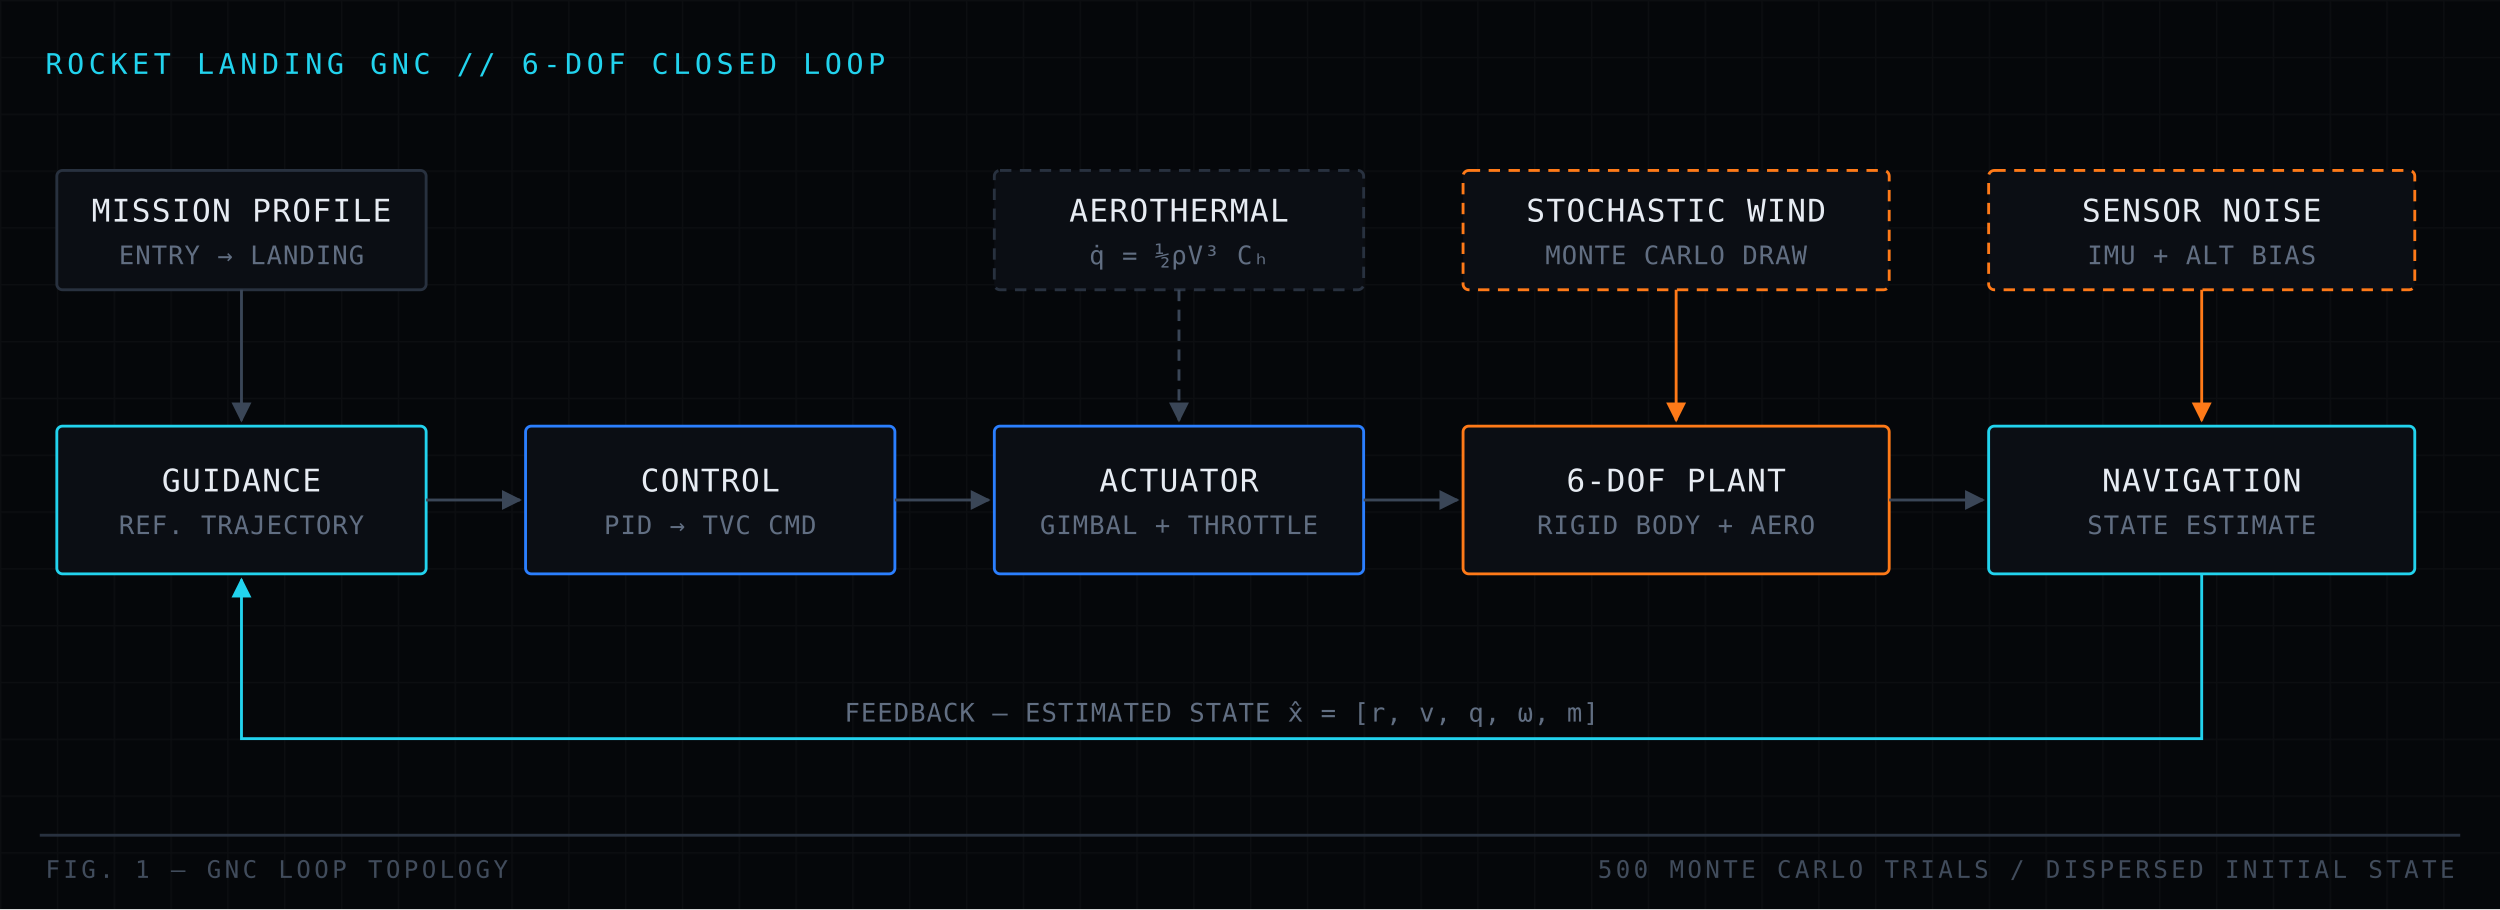
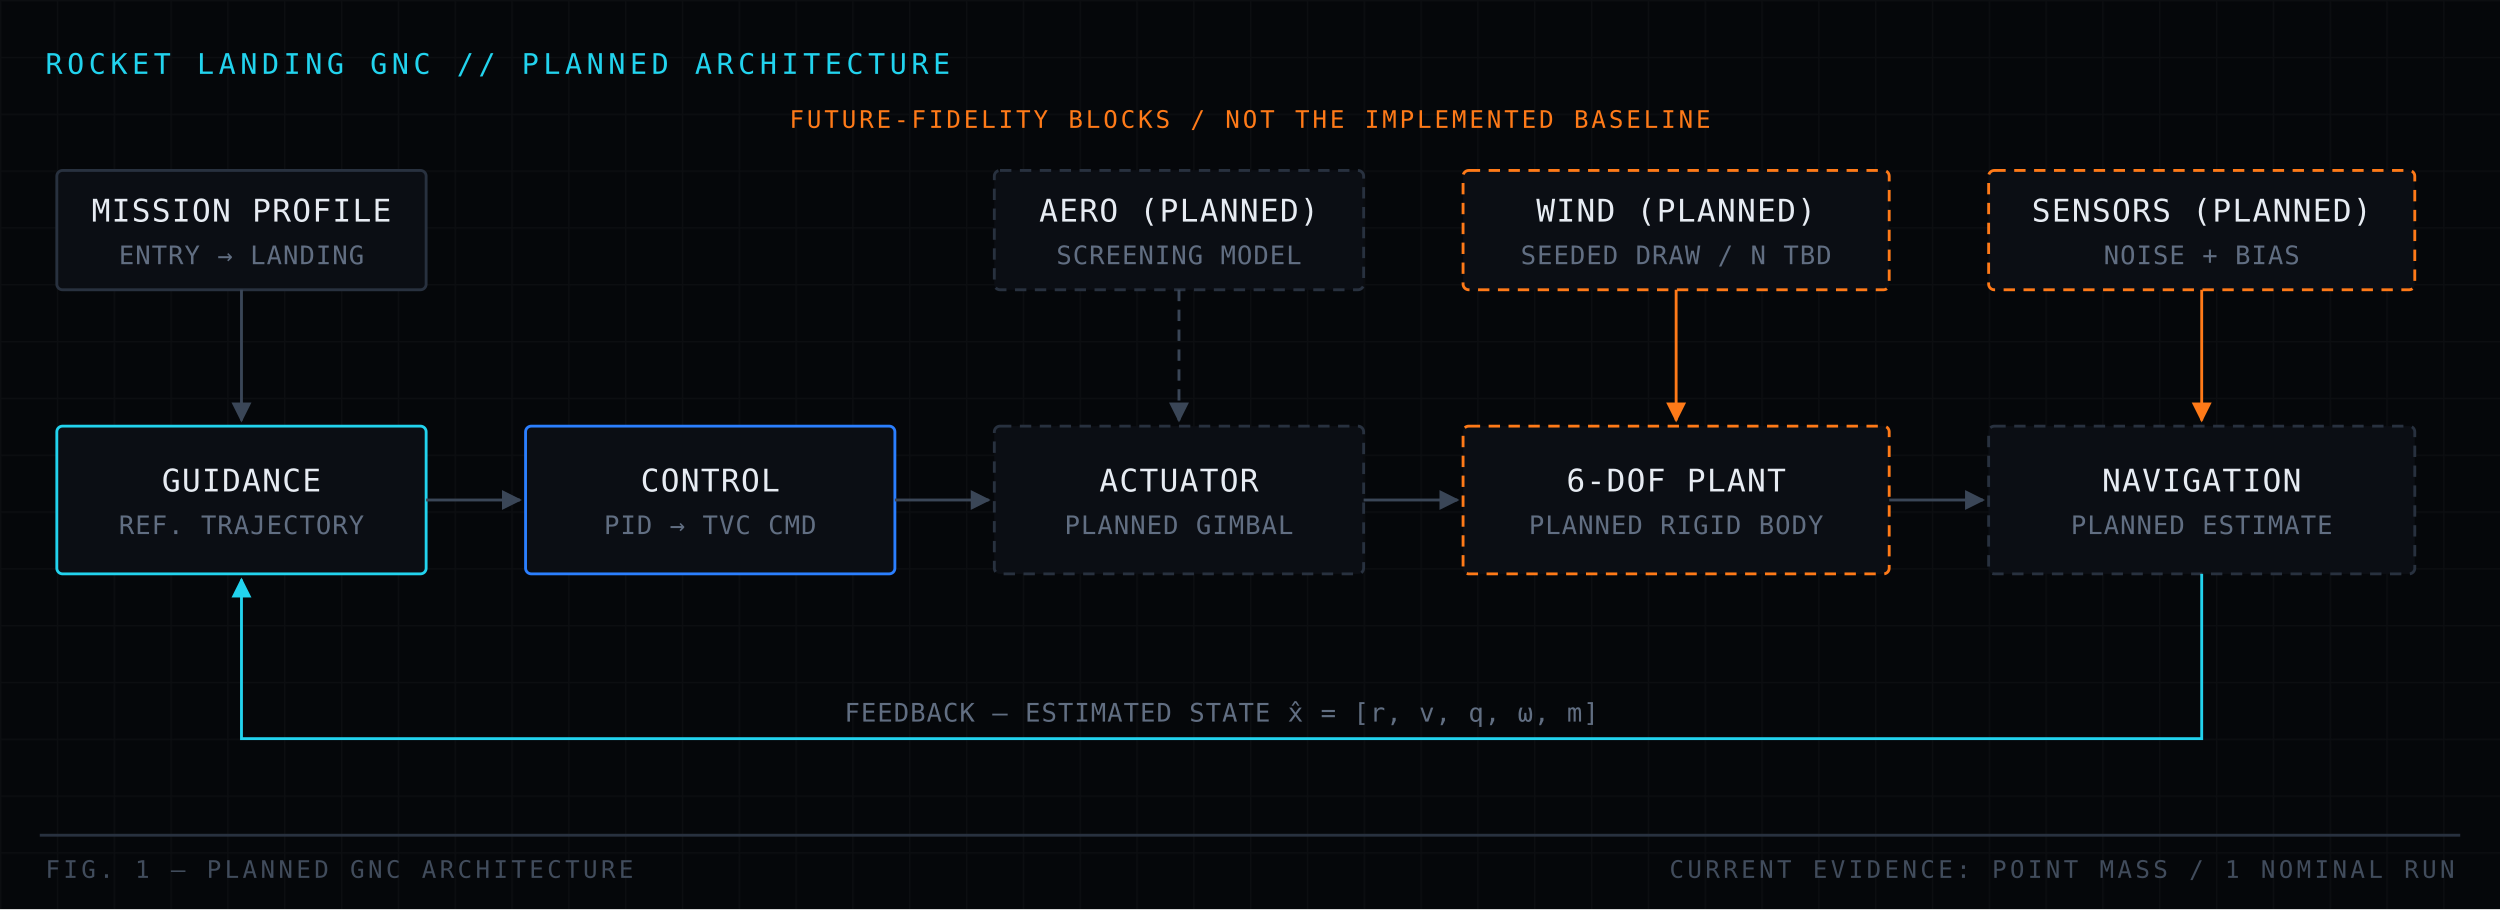
- <svg xmlns="http://www.w3.org/2000/svg" viewBox="0 0 880 320" width="880" height="320" role="img" aria-label="Booster descent guidance navigation and control loop" font-family="'JetBrains Mono', ui-monospace, monospace">
+ <svg xmlns="http://www.w3.org/2000/svg" viewBox="0 0 880 320" width="880" height="320" role="img" aria-label="Planned rocket landing GNC architecture; current evidence is a point-mass prototype" font-family="'JetBrains Mono', ui-monospace, monospace">
  <defs>
    <marker id="a" viewBox="0 0 10 10" refX="9" refY="5" markerWidth="7" markerHeight="7" orient="auto-start-reverse">
      <path d="M0 0L10 5L0 10z" fill="#3A4657" />
    </marker>
    <marker id="ac" viewBox="0 0 10 10" refX="9" refY="5" markerWidth="7" markerHeight="7" orient="auto-start-reverse">
      <path d="M0 0L10 5L0 10z" fill="#22D3EE" />
    </marker>
    <marker id="ao" viewBox="0 0 10 10" refX="9" refY="5" markerWidth="7" markerHeight="7" orient="auto-start-reverse">
      <path d="M0 0L10 5L0 10z" fill="#FF7A18" />
    </marker>
    <pattern id="grid" width="20" height="20" patternUnits="userSpaceOnUse">
      <path d="M20 0H0V20" fill="none" stroke="#FFFFFF" stroke-opacity="0.028" stroke-width="1" />
    </pattern>
  </defs>
  <rect width="880" height="320" fill="#05070A" />
  <rect width="880" height="320" fill="url(#grid)" />
-   <text x="16" y="26" font-size="10" fill="#22D3EE" text-anchor="start" font-weight="400" letter-spacing="0.16em">ROCKET LANDING GNC // 6-DOF CLOSED LOOP</text>
+   <text x="16" y="26" font-size="10" fill="#22D3EE" text-anchor="start" font-weight="400" letter-spacing="0.16em">ROCKET LANDING GNC // PLANNED ARCHITECTURE</text>
+   <text x="440" y="45" font-size="8.5" fill="#FF7A18" text-anchor="middle" font-weight="500" letter-spacing="0.12em">FUTURE-FIDELITY BLOCKS / NOT THE IMPLEMENTED BASELINE</text>
  <rect x="20" y="150" width="130" height="52" rx="2" fill="#0B0E14" stroke="#22D3EE" stroke-width="1" />
  <text x="85.0" y="173.0" font-size="11" fill="#E7ECF3" text-anchor="middle" font-weight="500" letter-spacing="0.04em">GUIDANCE</text>
  <text x="85.0" y="188.0" font-size="9" fill="#616E82" text-anchor="middle" font-weight="400" letter-spacing="0.04em">REF. TRAJECTORY</text>
  <rect x="185" y="150" width="130" height="52" rx="2" fill="#0B0E14" stroke="#2B7FFF" stroke-width="1" />
  <text x="250.0" y="173.0" font-size="11" fill="#E7ECF3" text-anchor="middle" font-weight="500" letter-spacing="0.04em">CONTROL</text>
  <text x="250.0" y="188.0" font-size="9" fill="#616E82" text-anchor="middle" font-weight="400" letter-spacing="0.04em">PID → TVC CMD</text>
-   <rect x="350" y="150" width="130" height="52" rx="2" fill="#0B0E14" stroke="#2B7FFF" stroke-width="1" />
+   <rect x="350" y="150" width="130" height="52" rx="2" fill="#0B0E14" stroke="#28313F" stroke-width="1" stroke-dasharray="4 3" />
  <text x="415.0" y="173.0" font-size="11" fill="#E7ECF3" text-anchor="middle" font-weight="500" letter-spacing="0.04em">ACTUATOR</text>
-   <text x="415.0" y="188.0" font-size="9" fill="#616E82" text-anchor="middle" font-weight="400" letter-spacing="0.04em">GIMBAL + THROTTLE</text>
-   <rect x="515" y="150" width="150" height="52" rx="2" fill="#0B0E14" stroke="#FF7A18" stroke-width="1" />
+   <text x="415.0" y="188.0" font-size="9" fill="#616E82" text-anchor="middle" font-weight="400" letter-spacing="0.04em">PLANNED GIMBAL</text>
+   <rect x="515" y="150" width="150" height="52" rx="2" fill="#0B0E14" stroke="#FF7A18" stroke-width="1" stroke-dasharray="4 3" />
  <text x="590.0" y="173.0" font-size="11" fill="#E7ECF3" text-anchor="middle" font-weight="500" letter-spacing="0.04em">6-DOF PLANT</text>
-   <text x="590.0" y="188.0" font-size="9" fill="#616E82" text-anchor="middle" font-weight="400" letter-spacing="0.04em">RIGID BODY + AERO</text>
-   <rect x="700" y="150" width="150" height="52" rx="2" fill="#0B0E14" stroke="#22D3EE" stroke-width="1" />
+   <text x="590.0" y="188.0" font-size="9" fill="#616E82" text-anchor="middle" font-weight="400" letter-spacing="0.04em">PLANNED RIGID BODY</text>
+   <rect x="700" y="150" width="150" height="52" rx="2" fill="#0B0E14" stroke="#28313F" stroke-width="1" stroke-dasharray="4 3" />
  <text x="775.0" y="173.0" font-size="11" fill="#E7ECF3" text-anchor="middle" font-weight="500" letter-spacing="0.04em">NAVIGATION</text>
-   <text x="775.0" y="188.0" font-size="9" fill="#616E82" text-anchor="middle" font-weight="400" letter-spacing="0.04em">STATE ESTIMATE</text>
+   <text x="775.0" y="188.0" font-size="9" fill="#616E82" text-anchor="middle" font-weight="400" letter-spacing="0.04em">PLANNED ESTIMATE</text>
  <path d="M150 176L183 176" stroke="#3A4657" stroke-width="1" fill="none" marker-end="url(#a)" />
  <path d="M315 176L348 176" stroke="#3A4657" stroke-width="1" fill="none" marker-end="url(#a)" />
  <path d="M480 176L513 176" stroke="#3A4657" stroke-width="1" fill="none" marker-end="url(#a)" />
  <path d="M665 176L698 176" stroke="#3A4657" stroke-width="1" fill="none" marker-end="url(#a)" />
  <rect x="515" y="60" width="150" height="42" rx="2" fill="#0B0E14" stroke="#FF7A18" stroke-width="1" stroke-dasharray="4 3" />
-   <text x="590.0" y="78.0" font-size="11" fill="#E7ECF3" text-anchor="middle" font-weight="500" letter-spacing="0.04em">STOCHASTIC WIND</text>
-   <text x="590.0" y="93.0" font-size="9" fill="#616E82" text-anchor="middle" font-weight="400" letter-spacing="0.04em">MONTE CARLO DRAW</text>
+   <text x="590.0" y="78.0" font-size="11" fill="#E7ECF3" text-anchor="middle" font-weight="500" letter-spacing="0.04em">WIND (PLANNED)</text>
+   <text x="590.0" y="93.0" font-size="9" fill="#616E82" text-anchor="middle" font-weight="400" letter-spacing="0.04em">SEEDED DRAW / N TBD</text>
  <path d="M590 102L590 148" stroke="#FF7A18" stroke-width="1" fill="none" marker-end="url(#ao)" />
  <rect x="700" y="60" width="150" height="42" rx="2" fill="#0B0E14" stroke="#FF7A18" stroke-width="1" stroke-dasharray="4 3" />
-   <text x="775.0" y="78.0" font-size="11" fill="#E7ECF3" text-anchor="middle" font-weight="500" letter-spacing="0.04em">SENSOR NOISE</text>
-   <text x="775.0" y="93.0" font-size="9" fill="#616E82" text-anchor="middle" font-weight="400" letter-spacing="0.04em">IMU + ALT BIAS</text>
+   <text x="775.0" y="78.0" font-size="11" fill="#E7ECF3" text-anchor="middle" font-weight="500" letter-spacing="0.04em">SENSORS (PLANNED)</text>
+   <text x="775.0" y="93.0" font-size="9" fill="#616E82" text-anchor="middle" font-weight="400" letter-spacing="0.04em">NOISE + BIAS</text>
  <path d="M775 102L775 148" stroke="#FF7A18" stroke-width="1" fill="none" marker-end="url(#ao)" />
  <path d="M775 202L775 260L85 260L85 204" stroke="#22D3EE" stroke-width="1" fill="none" marker-end="url(#ac)" />
  <text x="430" y="254" font-size="9" fill="#616E82" text-anchor="middle" font-weight="400" letter-spacing="0.04em">FEEDBACK — ESTIMATED STATE x̂ = [r, v, q, ω, m]</text>
  <rect x="350" y="60" width="130" height="42" rx="2" fill="#0B0E14" stroke="#28313F" stroke-width="1" stroke-dasharray="4 3" />
-   <text x="415.0" y="78.0" font-size="11" fill="#E7ECF3" text-anchor="middle" font-weight="500" letter-spacing="0.04em">AEROTHERMAL</text>
-   <text x="415.0" y="93.0" font-size="9" fill="#616E82" text-anchor="middle" font-weight="400" letter-spacing="0.04em">q̇ = ½ρV³ Cₕ</text>
+   <text x="415.0" y="78.0" font-size="11" fill="#E7ECF3" text-anchor="middle" font-weight="500" letter-spacing="0.04em">AERO (PLANNED)</text>
+   <text x="415.0" y="93.0" font-size="9" fill="#616E82" text-anchor="middle" font-weight="400" letter-spacing="0.04em">SCREENING MODEL</text>
  <path d="M415 102L415 148" stroke="#3A4657" stroke-width="1" fill="none" marker-end="url(#a)" stroke-dasharray="4 3" />
  <rect x="20" y="60" width="130" height="42" rx="2" fill="#0B0E14" stroke="#28313F" stroke-width="1" />
  <text x="85.0" y="78.0" font-size="11" fill="#E7ECF3" text-anchor="middle" font-weight="500" letter-spacing="0.04em">MISSION PROFILE</text>
  <text x="85.0" y="93.0" font-size="9" fill="#616E82" text-anchor="middle" font-weight="400" letter-spacing="0.04em">ENTRY → LANDING</text>
  <path d="M85 102L85 148" stroke="#3A4657" stroke-width="1" fill="none" marker-end="url(#a)" />
  <line x1="14" y1="294" x2="866" y2="294" stroke="#28313F" />
-   <text x="16" y="309" font-size="8.5" fill="#414C5C" text-anchor="start" font-weight="400" letter-spacing="0.14em">FIG. 1 — GNC LOOP TOPOLOGY</text>
-   <text x="864" y="309" font-size="8.5" fill="#414C5C" text-anchor="end" font-weight="400" letter-spacing="0.14em">500 MONTE CARLO TRIALS / DISPERSED INITIAL STATE</text>
+   <text x="16" y="309" font-size="8.5" fill="#414C5C" text-anchor="start" font-weight="400" letter-spacing="0.14em">FIG. 1 — PLANNED GNC ARCHITECTURE</text>
+   <text x="864" y="309" font-size="8.5" fill="#414C5C" text-anchor="end" font-weight="400" letter-spacing="0.14em">CURRENT EVIDENCE: POINT MASS / 1 NOMINAL RUN</text>
</svg>
